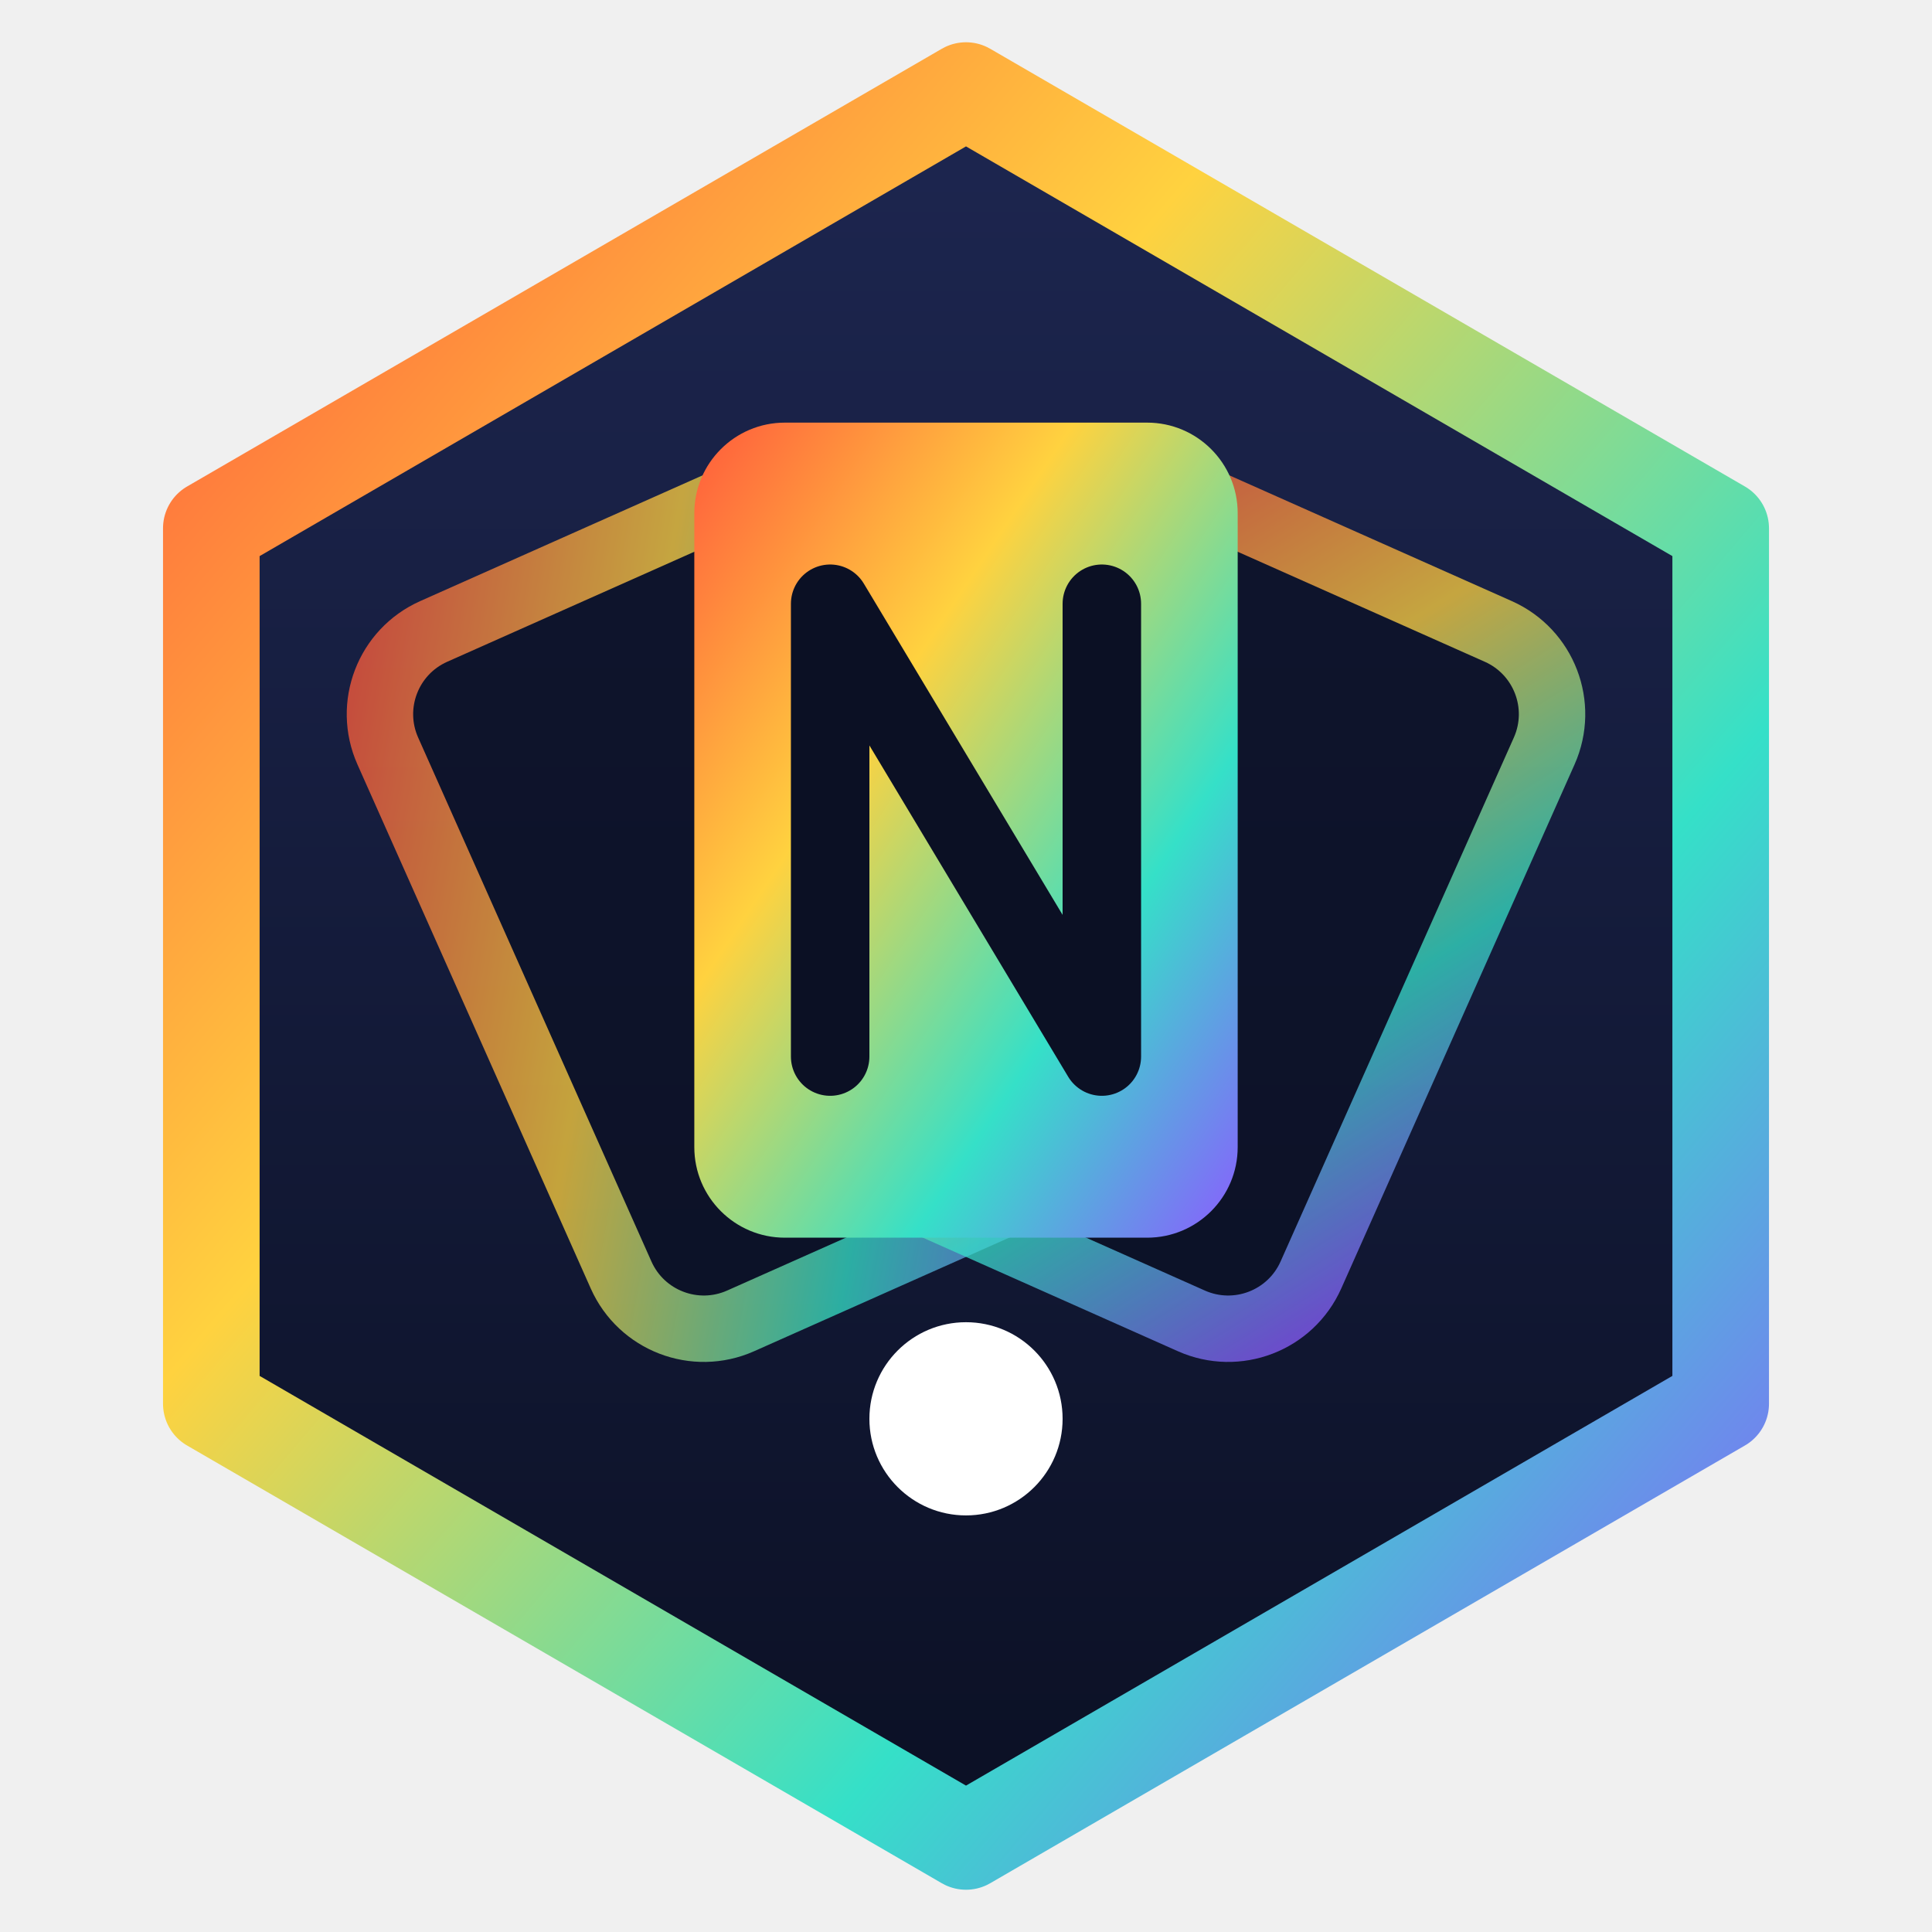
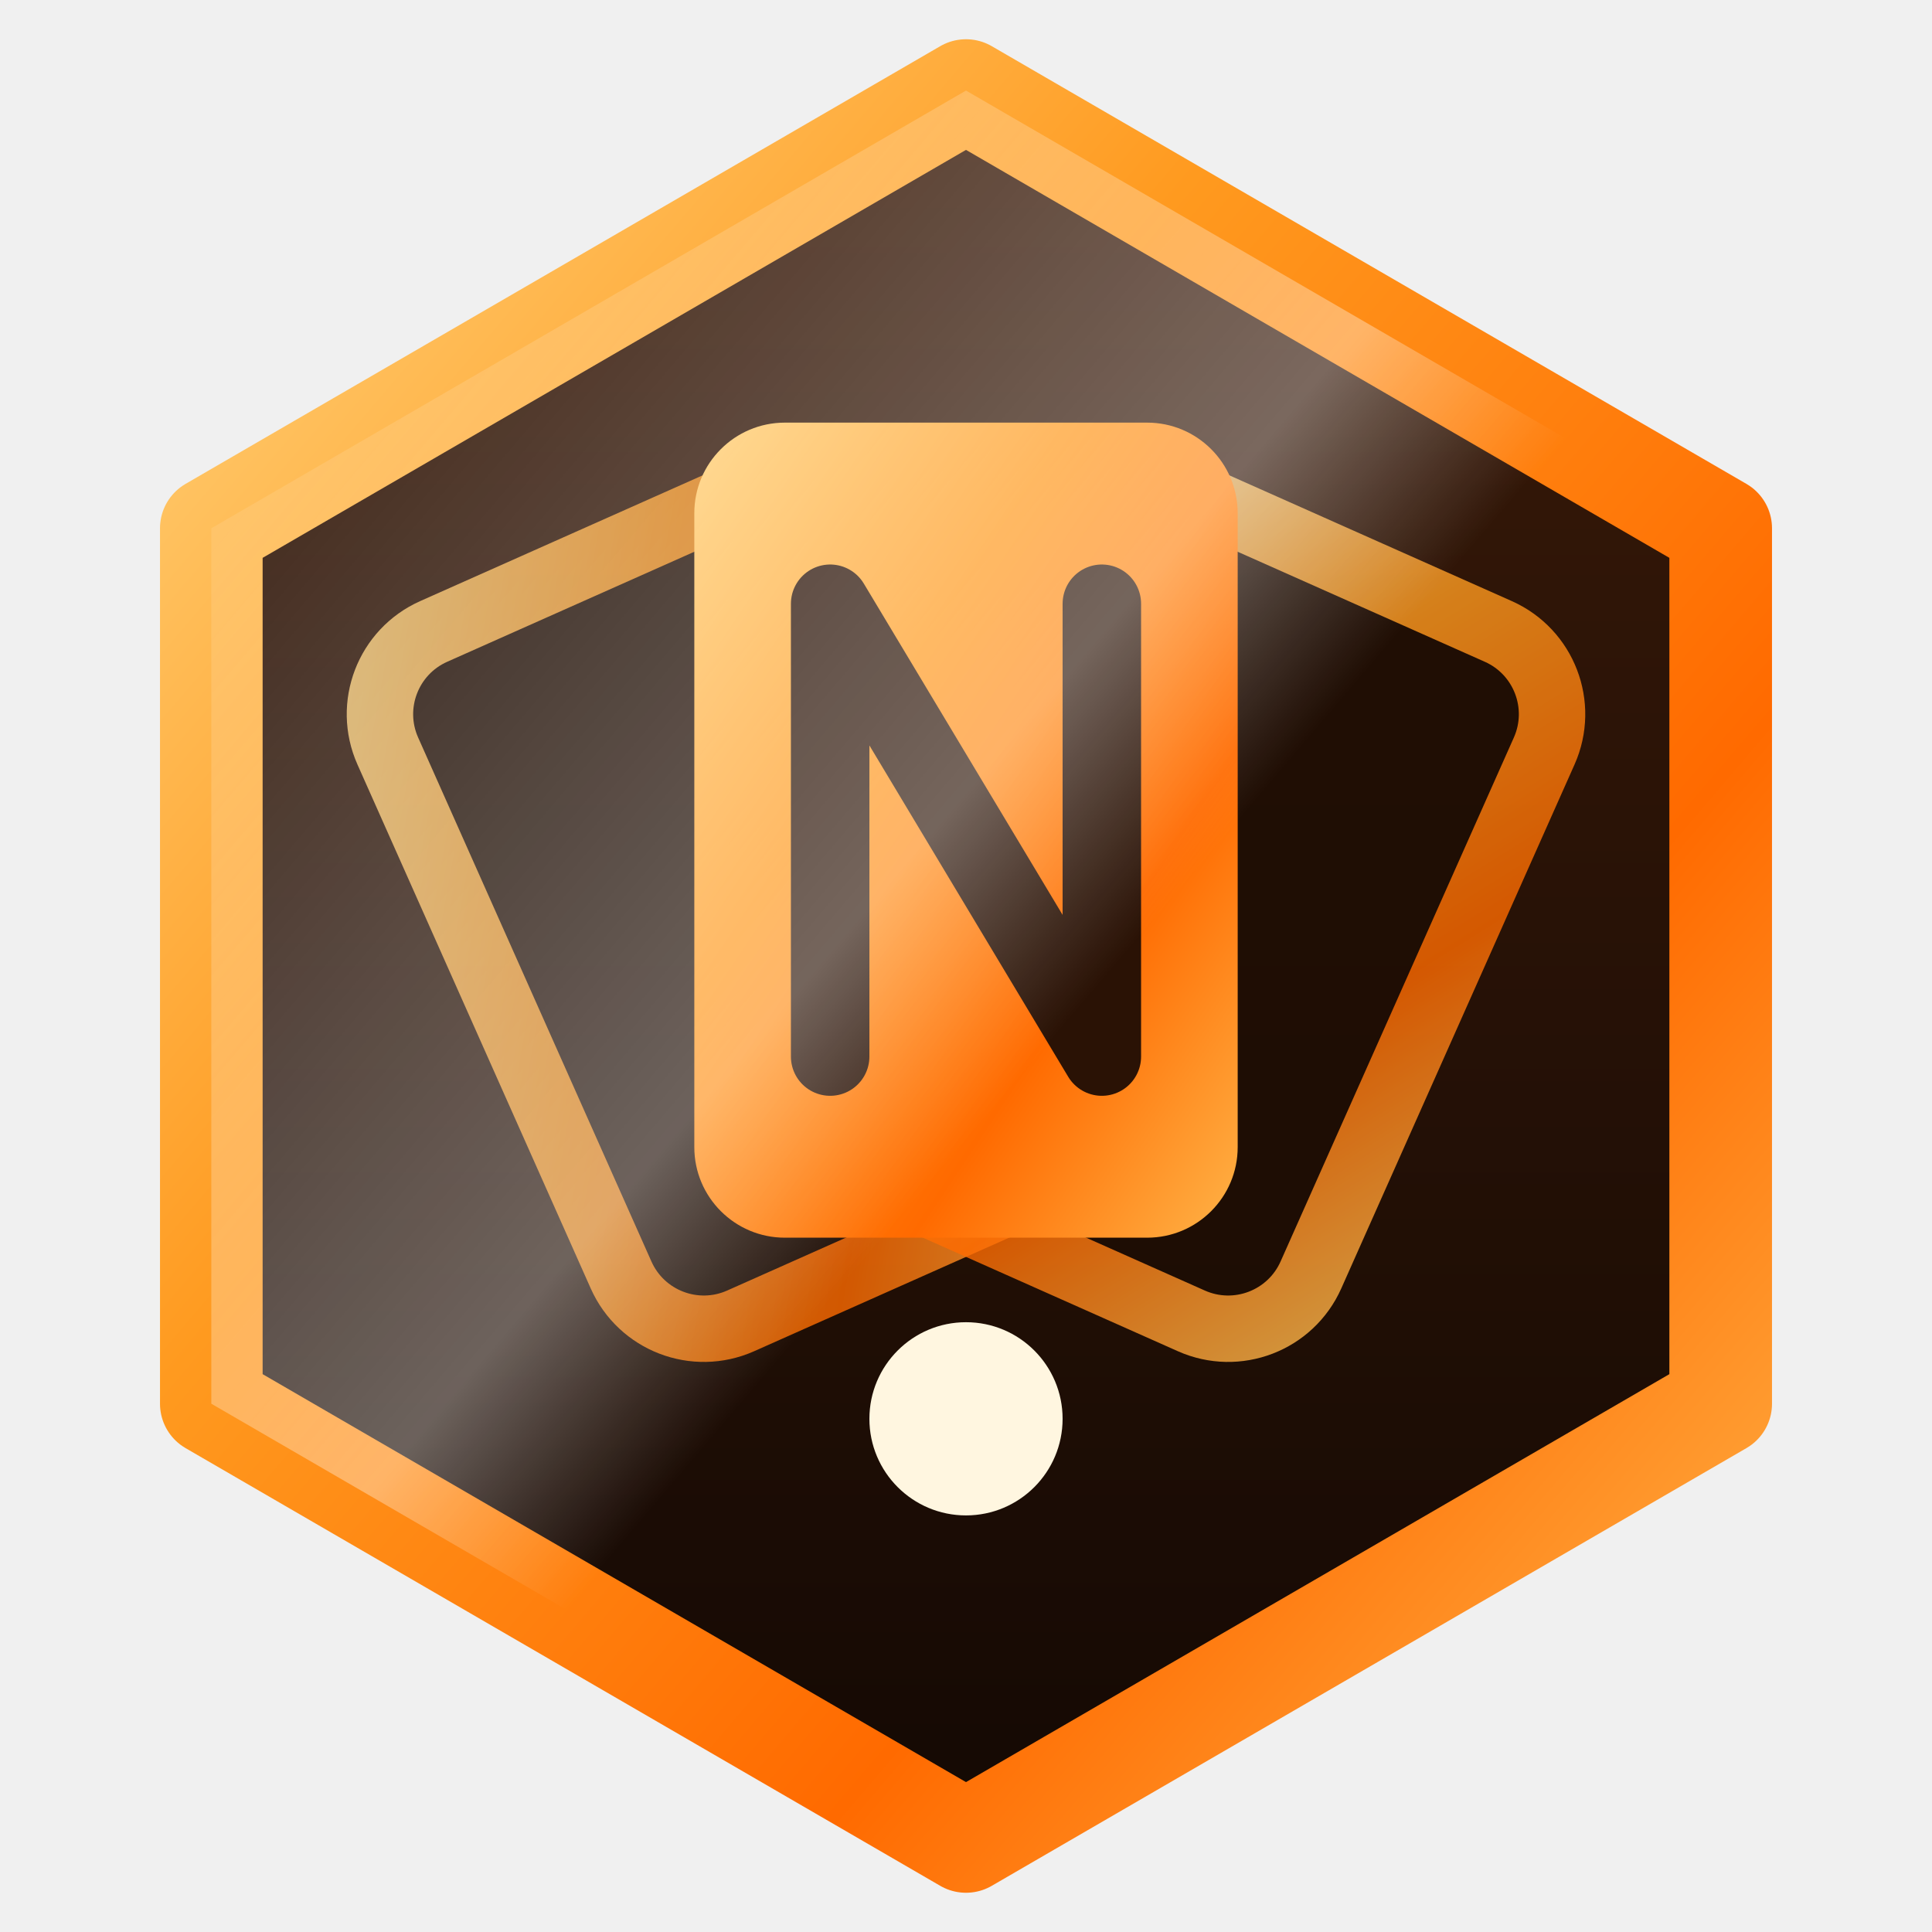
<svg xmlns="http://www.w3.org/2000/svg" viewBox="0 0 64 64">
  <defs>
    <linearGradient id="g" x1="0" y1="0" x2="1" y2="1">
-       <stop offset="0" stop-color="#ff5a3c" />
-       <stop offset=".35" stop-color="#ffd23f" />
-       <stop offset=".7" stop-color="#35e0c8" />
-       <stop offset="1" stop-color="#8b5cff" />
+       <stop offset="0" stop-color="#ffd27a" />
+       <stop offset=".35" stop-color="#ff9a1f" />
+       <stop offset=".7" stop-color="#ff6a00" />
+       <stop offset="1" stop-color="#ffb347" />
    </linearGradient>
    <linearGradient id="h" x1="0" y1="0" x2="0" y2="1">
-       <stop offset="0" stop-color="#1d2650" />
-       <stop offset="1" stop-color="#0b1024" />
+       <stop offset="0" stop-color="#3a1a08" />
+       <stop offset="1" stop-color="#140904" />
+     </linearGradient>
+     <linearGradient id="s" x1="0" y1="0" x2="1" y2="1">
+       <stop offset="0" stop-color="#fff" stop-opacity=".0" />
+       <stop offset=".45" stop-color="#fff" stop-opacity=".35" />
+       <stop offset=".55" stop-color="#fff" stop-opacity="0" />
    </linearGradient>
  </defs>
-   <path d="M32 3 57 17.5v29L32 61 7 46.5v-29Z" fill="url(#h)" stroke="url(#g)" stroke-width="3.2" stroke-linejoin="round" />
+   <path d="M32 3 57 17.5v29L32 61 7 46.5v-29Z" fill="url(#h)" stroke="url(#g)" stroke-width="3.4" stroke-linejoin="round" />
  <g transform="translate(32 47)">
-     <rect x="-8.5" y="-31" width="17" height="25" rx="3" fill="#0b1024" stroke="url(#g)" stroke-width="2.2" transform="rotate(-24)" opacity=".75" />
-     <rect x="-8.5" y="-31" width="17" height="25" rx="3" fill="#0b1024" stroke="url(#g)" stroke-width="2.2" transform="rotate(24)" opacity=".75" />
+     <rect x="-8.5" y="-31" width="17" height="25" rx="3" fill="#1d0c04" stroke="url(#g)" stroke-width="2.2" transform="rotate(-24)" opacity=".8" />
+     <rect x="-8.5" y="-31" width="17" height="25" rx="3" fill="#1d0c04" stroke="url(#g)" stroke-width="2.2" transform="rotate(24)" opacity=".8" />
    <rect x="-9" y="-33" width="18" height="27" rx="3" fill="url(#g)" />
-     <path d="M-4.5 -12V-27l9 15V-27" fill="none" stroke="#0b1024" stroke-width="2.6" stroke-linecap="round" stroke-linejoin="round" />
+     <path d="M-4.5 -12V-27l9 15V-27" fill="none" stroke="#2a1205" stroke-width="2.6" stroke-linecap="round" stroke-linejoin="round" />
  </g>
-   <circle cx="32" cy="47" r="3.2" fill="#fff" />
+   <circle cx="32" cy="47" r="3.2" fill="#fff6e0" />
+   <path d="M32 3 57 17.5v29L32 61 7 46.5v-29Z" fill="url(#s)" />
</svg>
